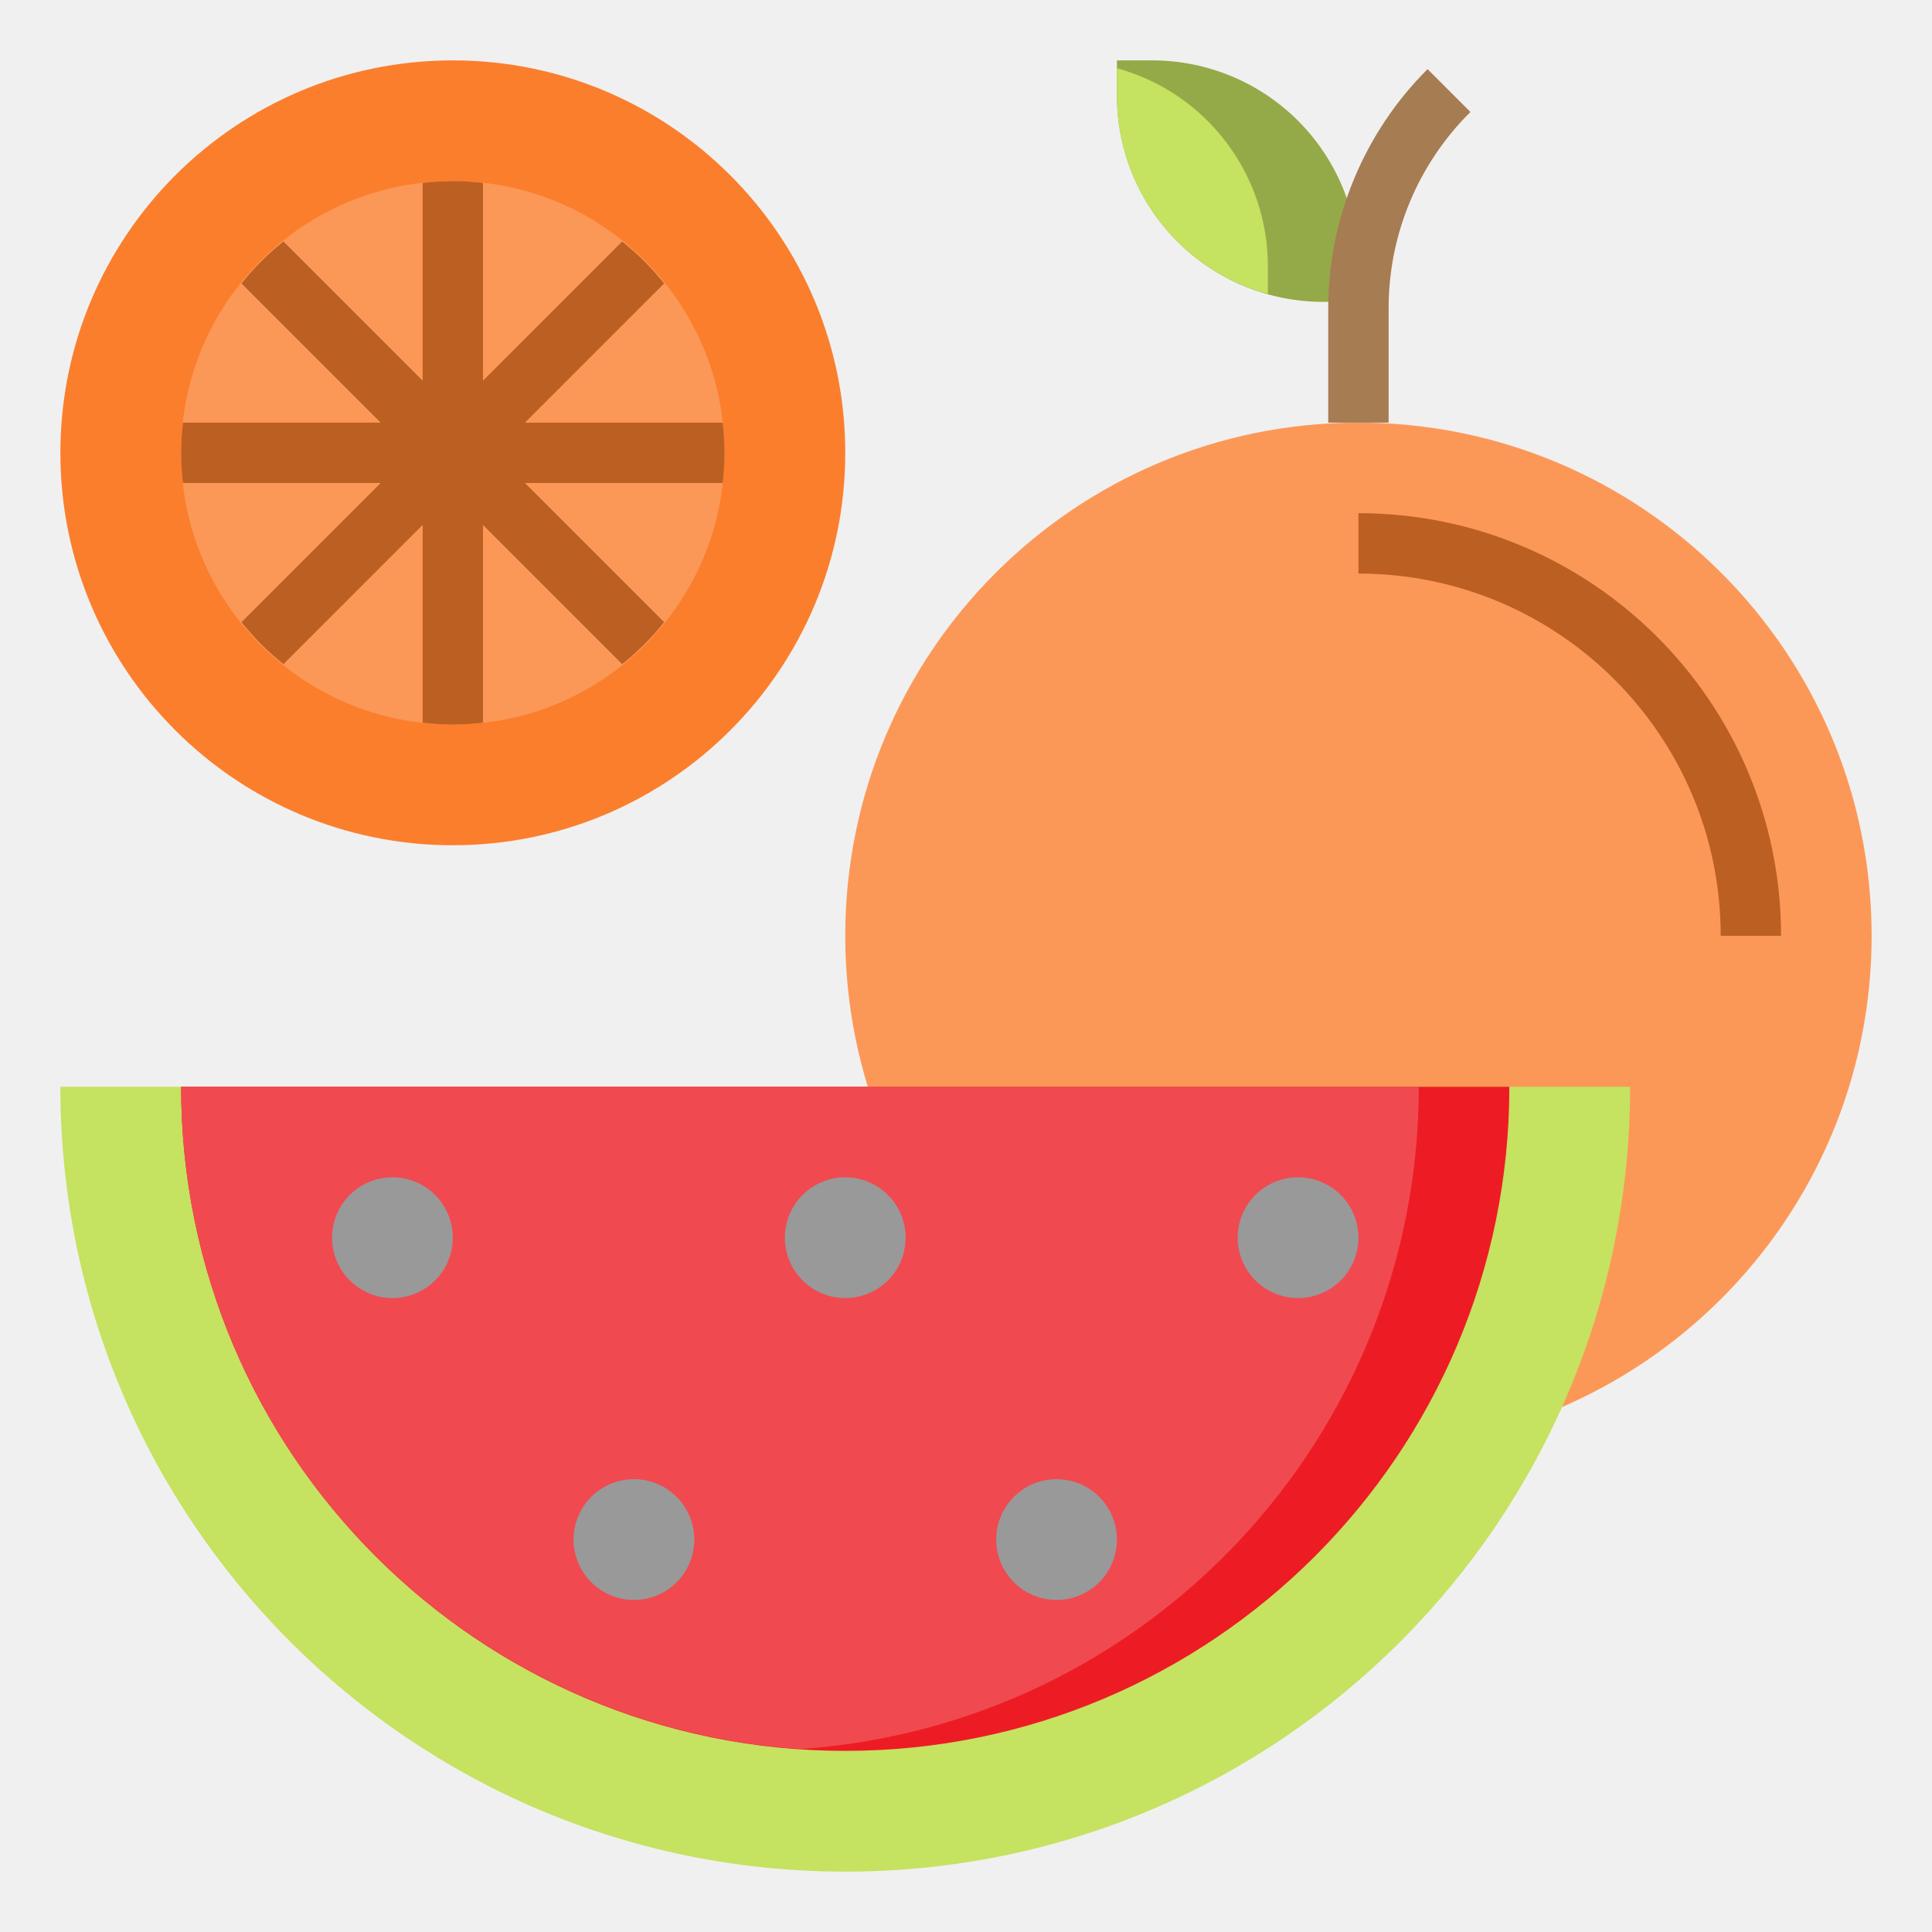
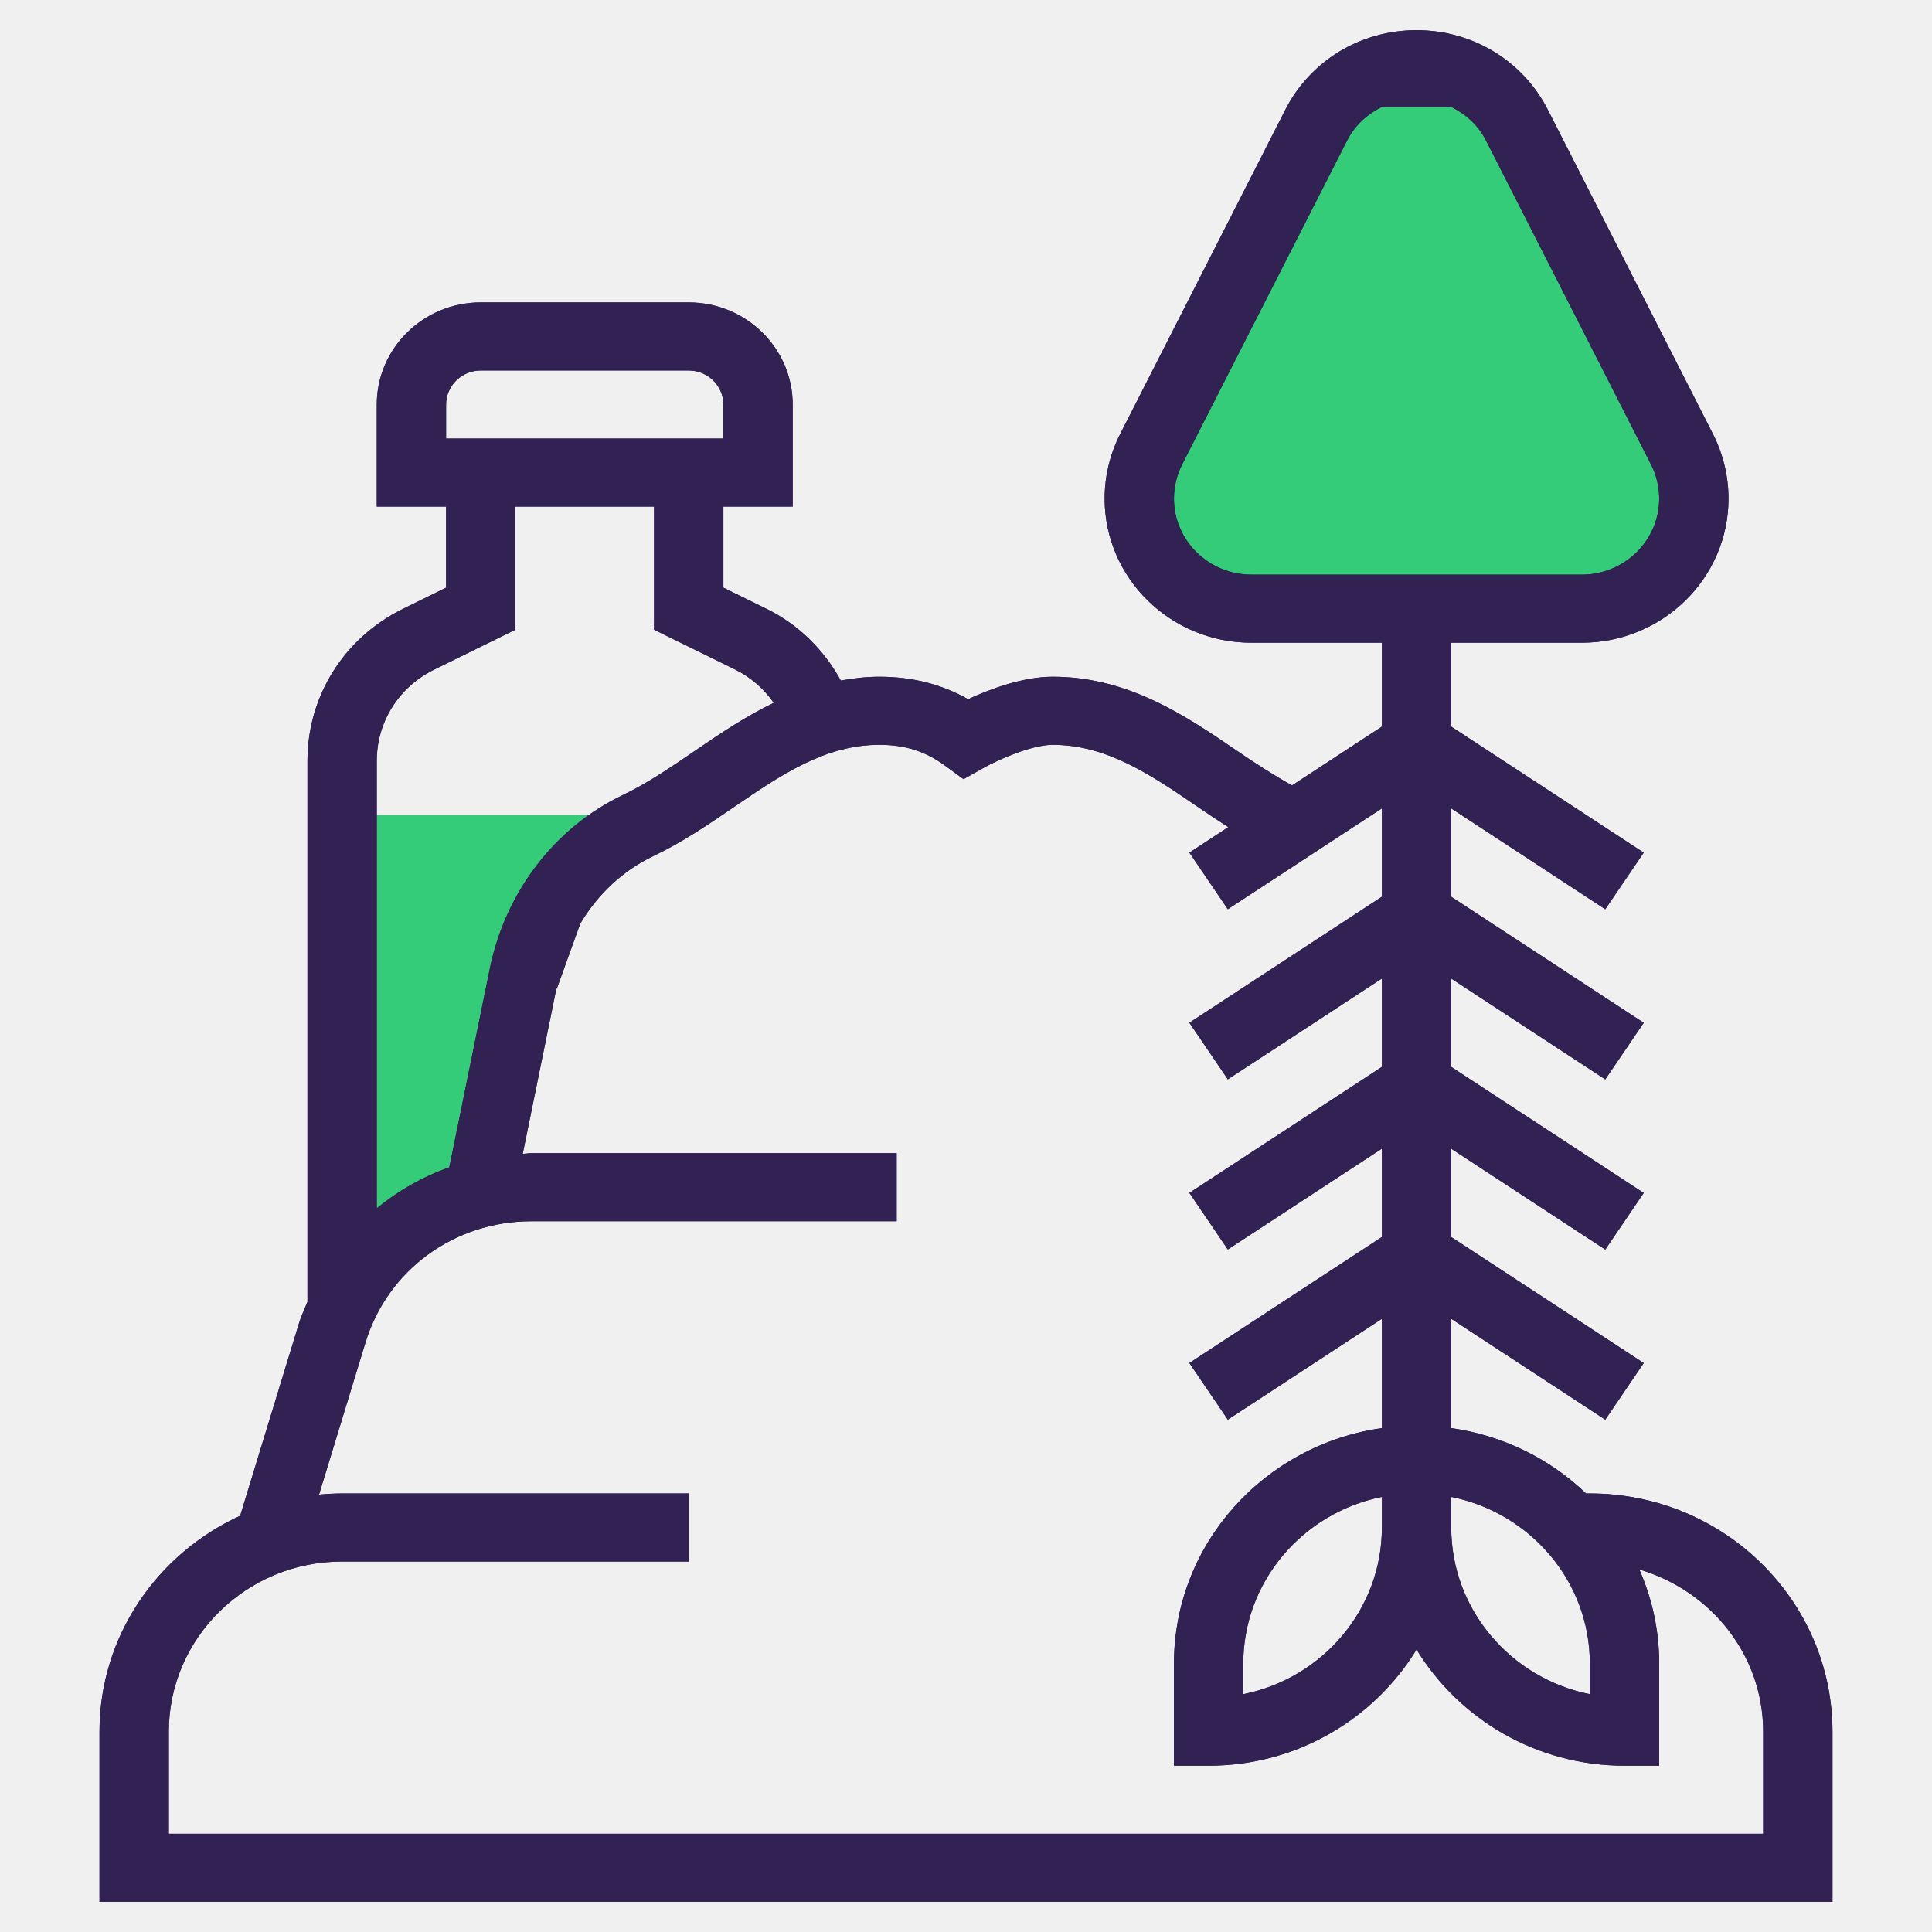
- <svg xmlns="http://www.w3.org/2000/svg" viewBox="0 0 64 64">
-   <defs>
-     <style>.cls-1{fill:#fb7e2d;}.cls-2{fill:#fc9857;}.cls-3{fill:#94aa48;}.cls-4{fill:#c5e260;}.cls-5{fill:#ed1c24;}.cls-6{fill:#f14950;}.cls-7{fill:#999;}.cls-8{fill:#a67c52;}.cls-9{fill:#bc5f22;}</style>
-   </defs>
-   <g data-name="Layer 10" id="Layer_10">
-     <circle class="cls-1" cx="15" cy="15" r="13" />
-     <circle class="cls-2" cx="15" cy="15" r="9" />
-     <path class="cls-3" d="M43,4h0a6.84,6.84,0,0,1,2,4.83V10H43.83A6.84,6.84,0,0,1,39,8h0a6.84,6.84,0,0,1-2-4.83V2h1.17A6.84,6.84,0,0,1,43,4Z" />
-     <path class="cls-4" d="M42,8.83a6.8,6.8,0,0,0-5-6.57v.91a6.8,6.8,0,0,0,5,6.57Z" />
-     <circle class="cls-2" cx="45" cy="31" r="17" />
-     <path class="cls-4" d="M54,36A26,26,0,0,1,2,36Z" />
-     <path class="cls-5" d="M50,36A22,22,0,0,1,6,36Z" />
-     <path class="cls-6" d="M26.5,57.94A22,22,0,0,0,47,36H6A22,22,0,0,0,26.5,57.94Z" />
-     <circle class="cls-7" cx="13" cy="41" r="2" />
-     <circle class="cls-7" cx="21" cy="51" r="2" />
-     <circle class="cls-7" cx="28" cy="41" r="2" />
-     <circle class="cls-7" cx="35" cy="51" r="2" />
-     <circle class="cls-7" cx="43" cy="41" r="2" />
-     <path class="cls-8" d="M46,14H44V10.24a11.2,11.2,0,0,1,3.29-7.95l1.42,1.42A9.14,9.14,0,0,0,46,10.24Z" />
-     <path class="cls-9" d="M59,31H57A12,12,0,0,0,45,19V17A14,14,0,0,1,59,31Z" />
-     <path class="cls-9" d="M14,23.94a8.36,8.36,0,0,0,2,0V6.06a8.36,8.36,0,0,0-2,0Z" />
-     <path class="cls-9" d="M6,15a8.26,8.26,0,0,0,.06,1H23.94a8.36,8.36,0,0,0,0-2H6.06A8.26,8.26,0,0,0,6,15Z" />
-     <path class="cls-9" d="M20.61,8,8,20.61A8.67,8.67,0,0,0,9.39,22L22,9.39A8.67,8.67,0,0,0,20.61,8Z" />
-     <path class="cls-9" d="M9.39,8A8.67,8.67,0,0,0,8,9.39L20.61,22A8.67,8.67,0,0,0,22,20.61Z" />
-   </g>
+ <svg xmlns="http://www.w3.org/2000/svg" width="64" height="64" viewBox="0 0 64 64" fill="none">
+   <path d="M11 44V27H22C21.737 27.164 21.463 27.304 21.189 27.433C19.125 28.417 17.705 30.372 17.252 32.573L15.772 39.879L15.784 40.09C13.684 40.605 11.919 42.033 11.012 44H11Z" fill="#34CB79" />
+   <path d="M43.909 2.562L48.515 2L56 16.062V18.312L54.273 20H38.151L37 17.75L37.576 13.812L43.909 2.562Z" fill="#34CB79" />
+   <mask id="path-4-inside-1" fill="white">
+     <path fill-rule="evenodd" clip-rule="evenodd" d="M52.666 49.473C57.098 49.473 60.703 53.013 60.703 57.364V60.745V63H3.296L3.296 60.745V57.364C3.296 54.198 5.209 51.469 7.955 50.212L9.908 43.823C9.963 43.646 10.034 43.48 10.106 43.313C10.132 43.251 10.159 43.189 10.185 43.126V25.205C10.185 23.056 11.401 21.124 13.358 20.164L14.777 19.467V16.782H12.481V13.4C12.481 11.536 14.027 10.018 15.925 10.018H22.814C24.713 10.018 26.259 11.536 26.259 13.4V16.782H23.963V19.467L25.383 20.164C26.45 20.686 27.294 21.525 27.853 22.544C28.261 22.471 28.681 22.418 29.127 22.418C30.215 22.418 31.184 22.663 32.071 23.162C32.755 22.845 33.863 22.418 34.872 22.418C37.384 22.418 39.294 23.723 40.981 24.874L40.983 24.876C41.6 25.297 42.196 25.681 42.8 26.018L45.777 24.07V21.291H41.456C38.774 21.291 36.592 19.149 36.592 16.516C36.592 15.778 36.77 15.04 37.105 14.381L42.575 3.64C43.404 2.011 45.071 1 46.925 1C48.78 1 50.447 2.011 51.276 3.639L56.746 14.38C57.081 15.04 57.259 15.778 57.259 16.516C57.259 19.149 55.078 21.291 52.395 21.291H48.074V24.07L54.451 28.245L53.177 30.121L48.074 26.78V29.706L54.451 33.881L53.177 35.757L48.074 32.416V35.342L54.451 39.518L53.177 41.394L48.074 38.053V40.978L54.451 45.153L53.177 47.029L48.074 43.688V47.308C49.799 47.552 51.349 48.33 52.54 49.473H52.666ZM39.159 15.389C38.983 15.737 38.889 16.127 38.889 16.516C38.889 17.906 40.04 19.036 41.456 19.036H52.395C53.811 19.036 54.963 17.906 54.963 16.516C54.963 16.127 54.87 15.737 54.692 15.389L49.222 4.648C48.968 4.15 48.557 3.78 48.074 3.541H45.777C45.294 3.78 44.883 4.15 44.629 4.648L39.159 15.389ZM52.666 56.122V55.109C52.666 52.387 50.69 50.11 48.074 49.587V50.6C48.074 53.321 50.05 55.599 52.666 56.122ZM41.185 56.122C43.801 55.599 45.777 53.322 45.777 50.6V49.587C43.161 50.11 41.185 52.387 41.185 55.109V56.122ZM15.925 12.273C15.293 12.273 14.777 12.779 14.777 13.4V14.527H23.963V13.4C23.963 12.779 23.447 12.273 22.814 12.273H15.925ZM17.074 20.86L14.385 22.18C13.21 22.756 12.481 23.915 12.481 25.205V40.025C13.194 39.443 14 38.98 14.884 38.67L16.228 32.075C16.743 29.549 18.389 27.403 20.633 26.336C21.44 25.951 22.206 25.428 23.016 24.875C23.822 24.324 24.682 23.741 25.632 23.281C25.306 22.82 24.876 22.436 24.355 22.18L21.666 20.86V16.782H17.074V20.86ZM11.333 51.727C8.168 51.727 5.592 54.256 5.592 57.364V60.745H58.407V57.364C58.407 54.819 56.669 52.688 54.304 51.99C54.726 52.947 54.963 54.001 54.963 55.109V58.491H53.814C50.889 58.491 48.332 56.943 46.925 54.643C45.519 56.943 42.962 58.491 40.037 58.491H38.889V55.109C38.889 51.142 41.888 47.858 45.777 47.308V43.688L40.673 47.028L39.399 45.152L45.777 40.977V38.051L40.673 41.391L39.399 39.516L45.777 35.341V32.415L40.673 35.755L39.399 33.879L45.777 29.705V26.779L40.673 30.12L39.399 28.244L40.689 27.401C40.344 27.178 40.002 26.952 39.672 26.725C38.126 25.669 36.666 24.673 34.872 24.673C34.193 24.673 33.102 25.145 32.574 25.442L31.919 25.811L31.313 25.369C30.657 24.887 29.984 24.673 29.127 24.673C27.334 24.673 25.873 25.669 24.328 26.724C23.48 27.304 22.603 27.903 21.634 28.363C20.633 28.84 19.8 29.625 19.222 30.596L19.222 30.595L19.221 30.598C19.215 30.608 19.209 30.617 19.203 30.627C19.206 30.628 19.208 30.629 19.21 30.629L18.445 32.752C18.441 32.751 18.436 32.749 18.431 32.748L17.316 38.223C17.361 38.221 17.404 38.216 17.448 38.212C17.5 38.206 17.552 38.2 17.606 38.2H29.703V40.455H17.606C15.052 40.455 12.842 42.069 12.108 44.471L10.568 49.511C10.821 49.488 11.075 49.473 11.333 49.473H22.814V51.727H11.333Z" />
+   </mask>
+   <path fill-rule="evenodd" clip-rule="evenodd" d="M52.666 49.473C57.098 49.473 60.703 53.013 60.703 57.364V60.745V63H3.296L3.296 60.745V57.364C3.296 54.198 5.209 51.469 7.955 50.212L9.908 43.823C9.963 43.646 10.034 43.48 10.106 43.313C10.132 43.251 10.159 43.189 10.185 43.126V25.205C10.185 23.056 11.401 21.124 13.358 20.164L14.777 19.467V16.782H12.481V13.4C12.481 11.536 14.027 10.018 15.925 10.018H22.814C24.713 10.018 26.259 11.536 26.259 13.4V16.782H23.963V19.467L25.383 20.164C26.45 20.686 27.294 21.525 27.853 22.544C28.261 22.471 28.681 22.418 29.127 22.418C30.215 22.418 31.184 22.663 32.071 23.162C32.755 22.845 33.863 22.418 34.872 22.418C37.384 22.418 39.294 23.723 40.981 24.874L40.983 24.876C41.6 25.297 42.196 25.681 42.8 26.018L45.777 24.07V21.291H41.456C38.774 21.291 36.592 19.149 36.592 16.516C36.592 15.778 36.77 15.04 37.105 14.381L42.575 3.64C43.404 2.011 45.071 1 46.925 1C48.78 1 50.447 2.011 51.276 3.639L56.746 14.38C57.081 15.04 57.259 15.778 57.259 16.516C57.259 19.149 55.078 21.291 52.395 21.291H48.074V24.07L54.451 28.245L53.177 30.121L48.074 26.78V29.706L54.451 33.881L53.177 35.757L48.074 32.416V35.342L54.451 39.518L53.177 41.394L48.074 38.053V40.978L54.451 45.153L53.177 47.029L48.074 43.688V47.308C49.799 47.552 51.349 48.33 52.54 49.473H52.666ZM39.159 15.389C38.983 15.737 38.889 16.127 38.889 16.516C38.889 17.906 40.04 19.036 41.456 19.036H52.395C53.811 19.036 54.963 17.906 54.963 16.516C54.963 16.127 54.87 15.737 54.692 15.389L49.222 4.648C48.968 4.15 48.557 3.78 48.074 3.541H45.777C45.294 3.78 44.883 4.15 44.629 4.648L39.159 15.389ZM52.666 56.122V55.109C52.666 52.387 50.69 50.11 48.074 49.587V50.6C48.074 53.321 50.05 55.599 52.666 56.122ZM41.185 56.122C43.801 55.599 45.777 53.322 45.777 50.6V49.587C43.161 50.11 41.185 52.387 41.185 55.109V56.122ZM15.925 12.273C15.293 12.273 14.777 12.779 14.777 13.4V14.527H23.963V13.4C23.963 12.779 23.447 12.273 22.814 12.273H15.925ZM17.074 20.86L14.385 22.18C13.21 22.756 12.481 23.915 12.481 25.205V40.025C13.194 39.443 14 38.98 14.884 38.67L16.228 32.075C16.743 29.549 18.389 27.403 20.633 26.336C21.44 25.951 22.206 25.428 23.016 24.875C23.822 24.324 24.682 23.741 25.632 23.281C25.306 22.82 24.876 22.436 24.355 22.18L21.666 20.86V16.782H17.074V20.86ZM11.333 51.727C8.168 51.727 5.592 54.256 5.592 57.364V60.745H58.407V57.364C58.407 54.819 56.669 52.688 54.304 51.99C54.726 52.947 54.963 54.001 54.963 55.109V58.491H53.814C50.889 58.491 48.332 56.943 46.925 54.643C45.519 56.943 42.962 58.491 40.037 58.491H38.889V55.109C38.889 51.142 41.888 47.858 45.777 47.308V43.688L40.673 47.028L39.399 45.152L45.777 40.977V38.051L40.673 41.391L39.399 39.516L45.777 35.341V32.415L40.673 35.755L39.399 33.879L45.777 29.705V26.779L40.673 30.12L39.399 28.244L40.689 27.401C40.344 27.178 40.002 26.952 39.672 26.725C38.126 25.669 36.666 24.673 34.872 24.673C34.193 24.673 33.102 25.145 32.574 25.442L31.919 25.811L31.313 25.369C30.657 24.887 29.984 24.673 29.127 24.673C27.334 24.673 25.873 25.669 24.328 26.724C23.48 27.304 22.603 27.903 21.634 28.363C20.633 28.84 19.8 29.625 19.222 30.596L19.222 30.595L19.221 30.598C19.215 30.608 19.209 30.617 19.203 30.627C19.206 30.628 19.208 30.629 19.21 30.629L18.445 32.752C18.441 32.751 18.436 32.749 18.431 32.748L17.316 38.223C17.361 38.221 17.404 38.216 17.448 38.212C17.5 38.206 17.552 38.2 17.606 38.2H29.703V40.455H17.606C15.052 40.455 12.842 42.069 12.108 44.471L10.568 49.511C10.821 49.488 11.075 49.473 11.333 49.473H22.814V51.727H11.333Z" fill="#322153" />
+   <path d="M60.703 63V64H61.703V63H60.703ZM3.296 63L2.296 63L2.296 64H3.296V63ZM3.296 60.745H2.296V60.745L3.296 60.745ZM7.955 50.212L8.371 51.121L8.78 50.934L8.912 50.504L7.955 50.212ZM9.908 43.823L8.953 43.526L8.951 43.53L9.908 43.823ZM10.106 43.313L11.024 43.708L11.024 43.708L10.106 43.313ZM10.185 43.126L11.109 43.508L11.185 43.324V43.126H10.185ZM13.358 20.164L13.799 21.061L13.799 21.061L13.358 20.164ZM14.777 19.467L15.218 20.364L15.777 20.09V19.467H14.777ZM14.777 16.782H15.777V15.782H14.777V16.782ZM12.481 16.782H11.481V17.782H12.481V16.782ZM26.259 16.782V17.782H27.259V16.782H26.259ZM23.963 16.782V15.782H22.963V16.782H23.963ZM23.963 19.467H22.963V20.09L23.522 20.364L23.963 19.467ZM25.383 20.164L24.942 21.061L24.942 21.062L25.383 20.164ZM27.853 22.544L26.976 23.025L27.321 23.655L28.029 23.529L27.853 22.544ZM32.071 23.162L31.58 24.033L32.026 24.285L32.491 24.07L32.071 23.162ZM40.981 24.874L41.545 24.049L41.545 24.048L40.981 24.874ZM40.983 24.876L40.419 25.701L40.419 25.702L40.983 24.876ZM42.8 26.018L42.312 26.891L42.841 27.187L43.348 26.855L42.8 26.018ZM45.777 24.07L46.325 24.906L46.777 24.61V24.07H45.777ZM45.777 21.291H46.777V20.291H45.777V21.291ZM37.105 14.381L36.214 13.927L36.214 13.928L37.105 14.381ZM42.575 3.64L43.466 4.094L43.466 4.094L42.575 3.64ZM51.276 3.639L52.167 3.185L52.167 3.185L51.276 3.639ZM56.746 14.38L57.638 13.927L57.637 13.926L56.746 14.38ZM48.074 21.291V20.291H47.074V21.291H48.074ZM48.074 24.07H47.074V24.61L47.526 24.906L48.074 24.07ZM54.451 28.245L55.278 28.807L55.849 27.965L54.998 27.408L54.451 28.245ZM53.177 30.121L52.629 30.957L53.452 31.496L54.004 30.683L53.177 30.121ZM48.074 26.78L48.621 25.943L47.074 24.93V26.78H48.074ZM48.074 29.706H47.074V30.246L47.526 30.542L48.074 29.706ZM54.451 33.881L55.278 34.443L55.849 33.602L54.998 33.045L54.451 33.881ZM53.177 35.757L52.629 36.594L53.452 37.133L54.004 36.319L53.177 35.757ZM48.074 32.416L48.621 31.579L47.074 30.566V32.416H48.074ZM48.074 35.342H47.074V35.883L47.526 36.179L48.074 35.342ZM54.451 39.518L55.278 40.08L55.849 39.238L54.998 38.681L54.451 39.518ZM53.177 41.394L52.629 42.23L53.452 42.769L54.004 41.955L53.177 41.394ZM48.074 38.053L48.621 37.216L47.074 36.203V38.053H48.074ZM48.074 40.978H47.074V41.519L47.526 41.815L48.074 40.978ZM54.451 45.153L55.278 45.715L55.849 44.873L54.998 44.316L54.451 45.153ZM53.177 47.029L52.629 47.865L53.452 48.404L54.004 47.591L53.177 47.029ZM48.074 43.688L48.621 42.851L47.074 41.838V43.688H48.074ZM48.074 47.308H47.074V48.177L47.934 48.299L48.074 47.308ZM52.54 49.473L51.848 50.194L52.138 50.473H52.54V49.473ZM39.159 15.389L38.268 14.935L38.267 14.937L39.159 15.389ZM54.692 15.389L53.801 15.842L53.801 15.843L54.692 15.389ZM49.222 4.648L50.113 4.194L50.113 4.193L49.222 4.648ZM48.074 3.541L48.517 2.644L48.307 2.541H48.074V3.541ZM45.777 3.541V2.541H45.544L45.334 2.644L45.777 3.541ZM44.629 4.648L43.738 4.193L43.738 4.194L44.629 4.648ZM52.666 56.122L52.47 57.103L53.666 57.342V56.122H52.666ZM48.074 49.587L48.27 48.606L47.074 48.367V49.587H48.074ZM41.185 56.122H40.185V57.342L41.381 57.103L41.185 56.122ZM45.777 49.587H46.777V48.367L45.581 48.606L45.777 49.587ZM14.777 14.527H13.777V15.527H14.777V14.527ZM23.963 14.527V15.527H24.963V14.527H23.963ZM14.385 22.18L14.825 23.078L14.826 23.078L14.385 22.18ZM17.074 20.86L17.514 21.758L18.074 21.484V20.86H17.074ZM12.481 40.025H11.481V42.132L13.113 40.8L12.481 40.025ZM14.884 38.67L15.215 39.614L15.75 39.426L15.864 38.87L14.884 38.67ZM16.228 32.075L15.248 31.876L15.248 31.876L16.228 32.075ZM20.633 26.336L21.063 27.239L21.063 27.238L20.633 26.336ZM23.016 24.875L22.452 24.049L22.452 24.049L23.016 24.875ZM25.632 23.281L26.069 24.18L27.131 23.665L26.448 22.702L25.632 23.281ZM24.355 22.18L24.796 21.283L24.355 22.18ZM21.666 20.86H20.666V21.484L21.226 21.758L21.666 20.86ZM21.666 16.782H22.666V15.782H21.666V16.782ZM17.074 16.782V15.782H16.074V16.782H17.074ZM5.592 60.745H4.592V61.745H5.592V60.745ZM58.407 60.745V61.745H59.407V60.745H58.407ZM54.304 51.99L54.587 51.031L52.52 50.42L53.389 52.393L54.304 51.99ZM54.963 58.491V59.491H55.963V58.491H54.963ZM46.925 54.643L47.779 54.122L46.925 52.727L46.072 54.122L46.925 54.643ZM38.889 58.491H37.889V59.491H38.889V58.491ZM45.777 47.308L45.917 48.299L46.777 48.177V47.308H45.777ZM45.777 43.688H46.777V41.838L45.23 42.851L45.777 43.688ZM40.673 47.028L39.846 47.59L40.398 48.403L41.221 47.864L40.673 47.028ZM39.399 45.152L38.852 44.315L38.001 44.872L38.572 45.714L39.399 45.152ZM45.777 40.977L46.325 41.814L46.777 41.518V40.977H45.777ZM45.777 38.051H46.777V36.202L45.23 37.215L45.777 38.051ZM40.673 41.391L39.846 41.953L40.398 42.766L41.221 42.228L40.673 41.391ZM39.399 39.516L38.852 38.679L38.001 39.236L38.572 40.077L39.399 39.516ZM45.777 35.341L46.325 36.178L46.777 35.882V35.341H45.777ZM45.777 32.415H46.777V30.566L45.23 31.578L45.777 32.415ZM40.673 35.755L39.846 36.317L40.398 37.13L41.221 36.592L40.673 35.755ZM39.399 33.879L38.852 33.042L38.001 33.599L38.572 34.441L39.399 33.879ZM45.777 29.705L46.325 30.541L46.777 30.245V29.705H45.777ZM45.777 26.779H46.777V24.929L45.23 25.942L45.777 26.779ZM40.673 30.12L39.846 30.681L40.398 31.495L41.221 30.956L40.673 30.12ZM39.399 28.244L38.852 27.407L38 27.964L38.572 28.806L39.399 28.244ZM40.689 27.401L41.236 28.238L42.522 27.396L41.232 26.561L40.689 27.401ZM39.672 26.725L40.237 25.901L40.236 25.9L39.672 26.725ZM32.574 25.442L32.084 24.57L32.082 24.571L32.574 25.442ZM31.919 25.811L31.33 26.619L31.85 26.998L32.411 26.682L31.919 25.811ZM31.313 25.369L30.721 26.174L30.724 26.176L31.313 25.369ZM24.328 26.724L23.764 25.898L23.763 25.899L24.328 26.724ZM21.634 28.363L21.205 27.46L21.205 27.46L21.634 28.363ZM19.222 30.596L18.869 31.531L19.653 31.827L20.081 31.107L19.222 30.596ZM19.222 30.595L19.575 29.66L18.625 29.301L18.281 30.257L19.222 30.595ZM19.221 30.598L20.08 31.109L20.129 31.026L20.162 30.936L19.221 30.598ZM19.203 30.627L18.341 30.121L17.711 31.194L18.895 31.578L19.203 30.627ZM19.21 30.629L20.151 30.968L20.5 29.998L19.52 29.678L19.21 30.629ZM18.445 32.752L18.147 33.706L19.062 33.993L19.386 33.091L18.445 32.752ZM18.431 32.748L18.726 31.792L17.671 31.466L17.451 32.548L18.431 32.748ZM17.316 38.223L16.336 38.023L16.083 39.264L17.349 39.222L17.316 38.223ZM17.448 38.212L17.339 37.218L17.339 37.218L17.448 38.212ZM29.703 38.2H30.703V37.2H29.703V38.2ZM29.703 40.455V41.455H30.703V40.455H29.703ZM12.108 44.471L11.151 44.179L11.151 44.179L12.108 44.471ZM10.568 49.511L9.612 49.219L9.176 50.646L10.662 50.507L10.568 49.511ZM22.814 49.473H23.814V48.473H22.814V49.473ZM22.814 51.727V52.727H23.814V51.727H22.814ZM61.703 57.364C61.703 52.443 57.633 48.473 52.666 48.473V50.473C56.563 50.473 59.703 53.582 59.703 57.364H61.703ZM61.703 60.745V57.364H59.703V60.745H61.703ZM61.703 63V60.745H59.703V63H61.703ZM3.296 64H60.703V62H3.296V64ZM2.296 60.745L2.296 63L4.296 63L4.296 60.745L2.296 60.745ZM2.296 57.364V60.745H4.296V57.364H2.296ZM7.539 49.303C4.46 50.712 2.296 53.782 2.296 57.364H4.296C4.296 54.615 5.957 52.226 8.371 51.121L7.539 49.303ZM8.951 43.53L6.999 49.92L8.912 50.504L10.864 44.115L8.951 43.53ZM9.187 42.918C9.118 43.078 9.026 43.291 8.953 43.526L10.863 44.119C10.9 44.001 10.95 43.882 11.024 43.708L9.187 42.918ZM9.26 42.745C9.238 42.8 9.214 42.855 9.187 42.918L11.024 43.708C11.051 43.647 11.08 43.578 11.109 43.508L9.26 42.745ZM9.185 25.205V43.126H11.185V25.205H9.185ZM12.918 19.266C10.624 20.391 9.185 22.668 9.185 25.205H11.185C11.185 23.445 12.177 21.857 13.799 21.061L12.918 19.266ZM14.337 18.569L12.918 19.266L13.799 21.061L15.218 20.364L14.337 18.569ZM13.777 16.782V19.467H15.777V16.782H13.777ZM12.481 17.782H14.777V15.782H12.481V17.782ZM11.481 13.4V16.782H13.481V13.4H11.481ZM15.925 9.018C13.492 9.018 11.481 10.966 11.481 13.4H13.481C13.481 12.105 14.562 11.018 15.925 11.018V9.018ZM22.814 9.018H15.925V11.018H22.814V9.018ZM27.259 13.4C27.259 10.966 25.248 9.018 22.814 9.018V11.018C24.178 11.018 25.259 12.105 25.259 13.4H27.259ZM27.259 16.782V13.4H25.259V16.782H27.259ZM23.963 17.782H26.259V15.782H23.963V17.782ZM24.963 19.467V16.782H22.963V19.467H24.963ZM25.823 19.266L24.403 18.569L23.522 20.364L24.942 21.061L25.823 19.266ZM28.73 22.064C28.078 20.874 27.085 19.884 25.823 19.266L24.942 21.062C25.814 21.489 26.511 22.177 26.976 23.025L28.73 22.064ZM29.127 21.418C28.602 21.418 28.119 21.48 27.676 21.56L28.029 23.529C28.403 23.462 28.761 23.418 29.127 23.418V21.418ZM32.562 22.291C31.515 21.701 30.374 21.418 29.127 21.418V23.418C30.056 23.418 30.854 23.624 31.58 24.033L32.562 22.291ZM34.872 21.418C33.634 21.418 32.359 21.927 31.651 22.255L32.491 24.07C33.151 23.764 34.093 23.418 34.872 23.418V21.418ZM41.545 24.048C39.888 22.917 37.735 21.418 34.872 21.418V23.418C37.033 23.418 38.701 24.528 40.417 25.7L41.545 24.048ZM41.547 24.05L41.545 24.049L40.416 25.7L40.419 25.701L41.547 24.05ZM43.289 25.146C42.72 24.828 42.151 24.462 41.547 24.05L40.419 25.702C41.05 26.132 41.672 26.533 42.312 26.891L43.289 25.146ZM45.23 23.233L42.253 25.182L43.348 26.855L46.325 24.906L45.23 23.233ZM44.777 21.291V24.07H46.777V21.291H44.777ZM41.456 22.291H45.777V20.291H41.456V22.291ZM35.592 16.516C35.592 19.719 38.239 22.291 41.456 22.291V20.291C39.309 20.291 37.592 18.58 37.592 16.516H35.592ZM36.214 13.928C35.808 14.727 35.592 15.62 35.592 16.516H37.592C37.592 15.937 37.732 15.354 37.997 14.834L36.214 13.928ZM41.684 3.186L36.214 13.927L37.996 14.835L43.466 4.094L41.684 3.186ZM46.925 0C44.702 0 42.687 1.216 41.684 3.186L43.466 4.094C44.122 2.806 45.44 2 46.925 2V0ZM52.167 3.185C51.164 1.216 49.149 0 46.925 0V2C48.411 2 49.73 2.806 50.385 4.093L52.167 3.185ZM57.637 13.926L52.167 3.185L50.385 4.093L55.855 14.834L57.637 13.926ZM58.259 16.516C58.259 15.62 58.043 14.727 57.638 13.927L55.854 14.832C56.119 15.354 56.259 15.937 56.259 16.516H58.259ZM52.395 22.291C55.612 22.291 58.259 19.719 58.259 16.516H56.259C56.259 18.58 54.543 20.291 52.395 20.291V22.291ZM48.074 22.291H52.395V20.291H48.074V22.291ZM49.074 24.07V21.291H47.074V24.07H49.074ZM54.998 27.408L48.621 23.233L47.526 24.906L53.903 29.082L54.998 27.408ZM54.004 30.683L55.278 28.807L53.623 27.683L52.35 29.559L54.004 30.683ZM47.526 27.616L52.629 30.957L53.725 29.284L48.621 25.943L47.526 27.616ZM49.074 29.706V26.78H47.074V29.706H49.074ZM54.998 33.045L48.621 28.869L47.526 30.542L53.903 34.718L54.998 33.045ZM54.004 36.319L55.278 34.443L53.623 33.32L52.35 35.196L54.004 36.319ZM47.526 33.253L52.629 36.594L53.725 34.921L48.621 31.579L47.526 33.253ZM49.074 35.342V32.416H47.074V35.342H49.074ZM54.998 38.681L48.621 34.506L47.526 36.179L53.903 40.354L54.998 38.681ZM54.004 41.955L55.278 40.08L53.623 38.956L52.35 40.832L54.004 41.955ZM47.526 38.889L52.629 42.23L53.725 40.557L48.621 37.216L47.526 38.889ZM49.074 40.978V38.053H47.074V40.978H49.074ZM54.998 44.316L48.621 40.142L47.526 41.815L53.903 45.99L54.998 44.316ZM54.004 47.591L55.278 45.715L53.623 44.591L52.35 46.467L54.004 47.591ZM47.526 44.524L52.629 47.865L53.725 46.192L48.621 42.851L47.526 44.524ZM49.074 47.308V43.688H47.074V47.308H49.074ZM53.233 48.751C51.893 47.465 50.15 46.591 48.213 46.318L47.934 48.299C49.449 48.512 50.806 49.194 51.848 50.194L53.233 48.751ZM52.666 48.473H52.54V50.473H52.666V48.473ZM39.889 16.516C39.889 16.286 39.945 16.051 40.051 15.841L38.267 14.937C38.021 15.423 37.889 15.968 37.889 16.516H39.889ZM41.456 18.036C40.575 18.036 39.889 17.336 39.889 16.516H37.889C37.889 18.475 39.505 20.036 41.456 20.036V18.036ZM52.395 18.036H41.456V20.036H52.395V18.036ZM53.963 16.516C53.963 17.336 53.276 18.036 52.395 18.036V20.036C54.346 20.036 55.963 18.475 55.963 16.516H53.963ZM53.801 15.843C53.907 16.05 53.963 16.284 53.963 16.516H55.963C55.963 15.969 55.832 15.424 55.583 14.934L53.801 15.843ZM48.331 5.101L53.801 15.842L55.583 14.935L50.113 4.194L48.331 5.101ZM47.63 4.437C47.948 4.594 48.188 4.821 48.331 5.102L50.113 4.193C49.748 3.478 49.166 2.965 48.517 2.644L47.63 4.437ZM45.777 4.541H48.074V2.541H45.777V4.541ZM45.52 5.102C45.663 4.821 45.903 4.594 46.221 4.437L45.334 2.644C44.685 2.965 44.103 3.478 43.738 4.193L45.52 5.102ZM40.05 15.842L45.52 5.101L43.738 4.194L38.268 14.935L40.05 15.842ZM51.666 55.109V56.122H53.666V55.109H51.666ZM47.878 50.567C50.049 51.001 51.666 52.886 51.666 55.109H53.666C53.666 51.887 51.331 49.218 48.27 48.606L47.878 50.567ZM49.074 50.6V49.587H47.074V50.6H49.074ZM52.862 55.142C50.691 54.708 49.074 52.822 49.074 50.6H47.074C47.074 53.821 49.409 56.491 52.47 57.103L52.862 55.142ZM44.777 50.6C44.777 52.823 43.16 54.708 40.989 55.142L41.381 57.103C44.442 56.491 46.777 53.822 46.777 50.6H44.777ZM44.777 49.587V50.6H46.777V49.587H44.777ZM42.185 55.109C42.185 52.886 43.802 51.001 45.973 50.567L45.581 48.606C42.52 49.218 40.185 51.887 40.185 55.109H42.185ZM42.185 56.122V55.109H40.185V56.122H42.185ZM15.777 13.4C15.777 13.349 15.828 13.273 15.925 13.273V11.273C14.758 11.273 13.777 12.21 13.777 13.4H15.777ZM15.777 14.527V13.4H13.777V14.527H15.777ZM23.963 13.527H14.777V15.527H23.963V13.527ZM22.963 13.4V14.527H24.963V13.4H22.963ZM22.814 13.273C22.912 13.273 22.963 13.349 22.963 13.4H24.963C24.963 12.21 23.982 11.273 22.814 11.273V13.273ZM15.925 13.273H22.814V11.273H15.925V13.273ZM14.826 23.078L17.514 21.758L16.633 19.963L13.944 21.283L14.826 23.078ZM13.481 25.205C13.481 24.303 13.987 23.489 14.825 23.078L13.945 21.282C12.433 22.023 11.481 23.527 11.481 25.205H13.481ZM13.481 40.025V25.205H11.481V40.025H13.481ZM14.553 37.726C13.554 38.077 12.647 38.599 11.849 39.25L13.113 40.8C13.742 40.287 14.447 39.883 15.215 39.614L14.553 37.726ZM15.248 31.876L13.904 38.47L15.864 38.87L17.208 32.275L15.248 31.876ZM20.203 25.433C17.664 26.641 15.823 29.056 15.248 31.876L17.207 32.275C17.663 30.043 19.115 28.165 21.063 27.239L20.203 25.433ZM22.452 24.049C21.629 24.611 20.928 25.087 20.203 25.433L21.063 27.238C21.953 26.814 22.784 26.245 23.58 25.701L22.452 24.049ZM25.196 22.381C24.17 22.878 23.253 23.502 22.452 24.049L23.58 25.701C24.392 25.146 25.195 24.604 26.069 24.18L25.196 22.381ZM23.914 23.078C24.273 23.254 24.578 23.523 24.816 23.859L26.448 22.702C26.034 22.118 25.48 21.619 24.796 21.283L23.914 23.078ZM21.226 21.758L23.914 23.078L24.796 21.283L22.107 19.963L21.226 21.758ZM20.666 16.782V20.86H22.666V16.782H20.666ZM17.074 17.782H21.666V15.782H17.074V17.782ZM18.074 20.86V16.782H16.074V20.86H18.074ZM6.592 57.364C6.592 54.825 8.703 52.727 11.333 52.727V50.727C7.633 50.727 4.592 53.686 4.592 57.364H6.592ZM6.592 60.745V57.364H4.592V60.745H6.592ZM58.407 59.745H5.592V61.745H58.407V59.745ZM57.407 57.364V60.745H59.407V57.364H57.407ZM54.021 52.949C55.992 53.531 57.407 55.294 57.407 57.364H59.407C59.407 54.343 57.345 51.845 54.587 51.031L54.021 52.949ZM55.963 55.109C55.963 53.857 55.695 52.666 55.22 51.587L53.389 52.393C53.757 53.228 53.963 54.145 53.963 55.109H55.963ZM55.963 58.491V55.109H53.963V58.491H55.963ZM53.814 59.491H54.963V57.491H53.814V59.491ZM46.072 55.165C47.654 57.751 50.529 59.491 53.814 59.491V57.491C51.249 57.491 49.01 56.135 47.779 54.122L46.072 55.165ZM40.037 59.491C43.322 59.491 46.197 57.751 47.779 55.165L46.072 54.122C44.841 56.135 42.602 57.491 40.037 57.491V59.491ZM38.889 59.491H40.037V57.491H38.889V59.491ZM37.889 55.109V58.491H39.889V55.109H37.889ZM45.637 46.318C41.279 46.935 37.889 50.621 37.889 55.109H39.889C39.889 51.664 42.498 48.782 45.917 48.299L45.637 46.318ZM44.777 43.688V47.308H46.777V43.688H44.777ZM41.221 47.864L46.325 44.525L45.23 42.851L40.125 46.191L41.221 47.864ZM38.572 45.714L39.846 47.59L41.5 46.466L40.227 44.59L38.572 45.714ZM45.23 40.141L38.852 44.315L39.947 45.989L46.325 41.814L45.23 40.141ZM44.777 38.051V40.977H46.777V38.051H44.777ZM41.221 42.228L46.325 38.888L45.23 37.215L40.125 40.555L41.221 42.228ZM38.572 40.077L39.846 41.953L41.5 40.83L40.227 38.954L38.572 40.077ZM45.23 34.504L38.852 38.679L39.947 40.352L46.325 36.178L45.23 34.504ZM44.777 32.415V35.341H46.777V32.415H44.777ZM41.221 36.592L46.325 33.252L45.23 31.578L40.125 34.918L41.221 36.592ZM38.572 34.441L39.846 36.317L41.5 35.193L40.227 33.317L38.572 34.441ZM45.23 28.868L38.852 33.042L39.947 34.716L46.325 30.541L45.23 28.868ZM44.777 26.779V29.705H46.777V26.779H44.777ZM41.221 30.956L46.325 27.615L45.23 25.942L40.125 29.283L41.221 30.956ZM38.572 28.806L39.846 30.681L41.5 29.558L40.227 27.682L38.572 28.806ZM40.141 26.564L38.852 27.407L39.947 29.081L41.236 28.238L40.141 26.564ZM39.106 27.55C39.447 27.783 39.796 28.014 40.145 28.24L41.232 26.561C40.892 26.341 40.558 26.121 40.237 25.901L39.106 27.55ZM34.872 25.673C36.304 25.673 37.508 26.458 39.108 27.551L40.236 25.9C38.744 24.88 37.027 23.673 34.872 23.673V25.673ZM33.063 26.314C33.28 26.192 33.636 26.022 34.01 25.885C34.408 25.739 34.715 25.673 34.872 25.673V23.673C34.35 23.673 33.771 23.843 33.322 24.007C32.849 24.18 32.395 24.395 32.084 24.57L33.063 26.314ZM32.411 26.682L33.065 26.312L32.082 24.571L31.428 24.94L32.411 26.682ZM30.724 26.176L31.33 26.619L32.509 25.003L31.902 24.561L30.724 26.176ZM29.127 25.673C29.783 25.673 30.247 25.826 30.721 26.174L31.905 24.563C31.068 23.948 30.184 23.673 29.127 23.673V25.673ZM24.891 27.55C26.491 26.458 27.695 25.673 29.127 25.673V23.673C26.972 23.673 25.255 24.88 23.764 25.898L24.891 27.55ZM22.064 29.266C23.114 28.767 24.054 28.123 24.892 27.549L23.763 25.899C22.907 26.485 22.092 27.038 21.205 27.46L22.064 29.266ZM20.081 31.107C20.565 30.294 21.254 29.652 22.064 29.266L21.205 27.46C20.012 28.028 19.035 28.955 18.363 30.084L20.081 31.107ZM18.868 31.531L18.869 31.531L19.576 29.66L19.575 29.66L18.868 31.531ZM20.162 30.936L20.163 30.934L18.281 30.257L18.28 30.259L20.162 30.936ZM20.066 31.134C20.071 31.125 20.076 31.117 20.08 31.109L18.362 30.086C18.355 30.098 18.348 30.109 18.341 30.121L20.066 31.134ZM19.52 29.678C19.517 29.678 19.515 29.677 19.512 29.676L18.895 31.578C18.896 31.579 18.898 31.579 18.9 31.58L19.52 29.678ZM19.386 33.091L20.151 30.968L18.269 30.291L17.505 32.413L19.386 33.091ZM18.136 33.703C18.14 33.704 18.143 33.705 18.147 33.706L18.744 31.798C18.738 31.796 18.732 31.794 18.726 31.792L18.136 33.703ZM18.296 38.422L19.411 32.947L17.451 32.548L16.336 38.023L18.296 38.422ZM17.339 37.218C17.315 37.22 17.303 37.221 17.292 37.222C17.283 37.223 17.28 37.223 17.282 37.223L17.349 39.222C17.438 39.219 17.519 39.21 17.557 39.206L17.339 37.218ZM17.606 37.2C17.489 37.2 17.383 37.213 17.339 37.218L17.557 39.206C17.571 39.204 17.581 39.203 17.59 39.202C17.598 39.201 17.604 39.201 17.608 39.2C17.616 39.2 17.614 39.2 17.606 39.2V37.2ZM29.703 37.2H17.606V39.2H29.703V37.2ZM30.703 40.455V38.2H28.703V40.455H30.703ZM17.606 41.455H29.703V39.455H17.606V41.455ZM13.064 44.763C13.666 42.792 15.481 41.455 17.606 41.455V39.455C14.622 39.455 12.017 41.346 11.151 44.179L13.064 44.763ZM11.525 49.803L13.064 44.763L11.151 44.179L9.612 49.219L11.525 49.803ZM11.333 48.473C11.036 48.473 10.751 48.49 10.475 48.516L10.662 50.507C10.891 50.485 11.113 50.473 11.333 50.473V48.473ZM22.814 48.473H11.333V50.473H22.814V48.473ZM23.814 51.727V49.473H21.814V51.727H23.814ZM11.333 52.727H22.814V50.727H11.333V52.727Z" fill="#322153" mask="url(#path-4-inside-1)" />
</svg>
